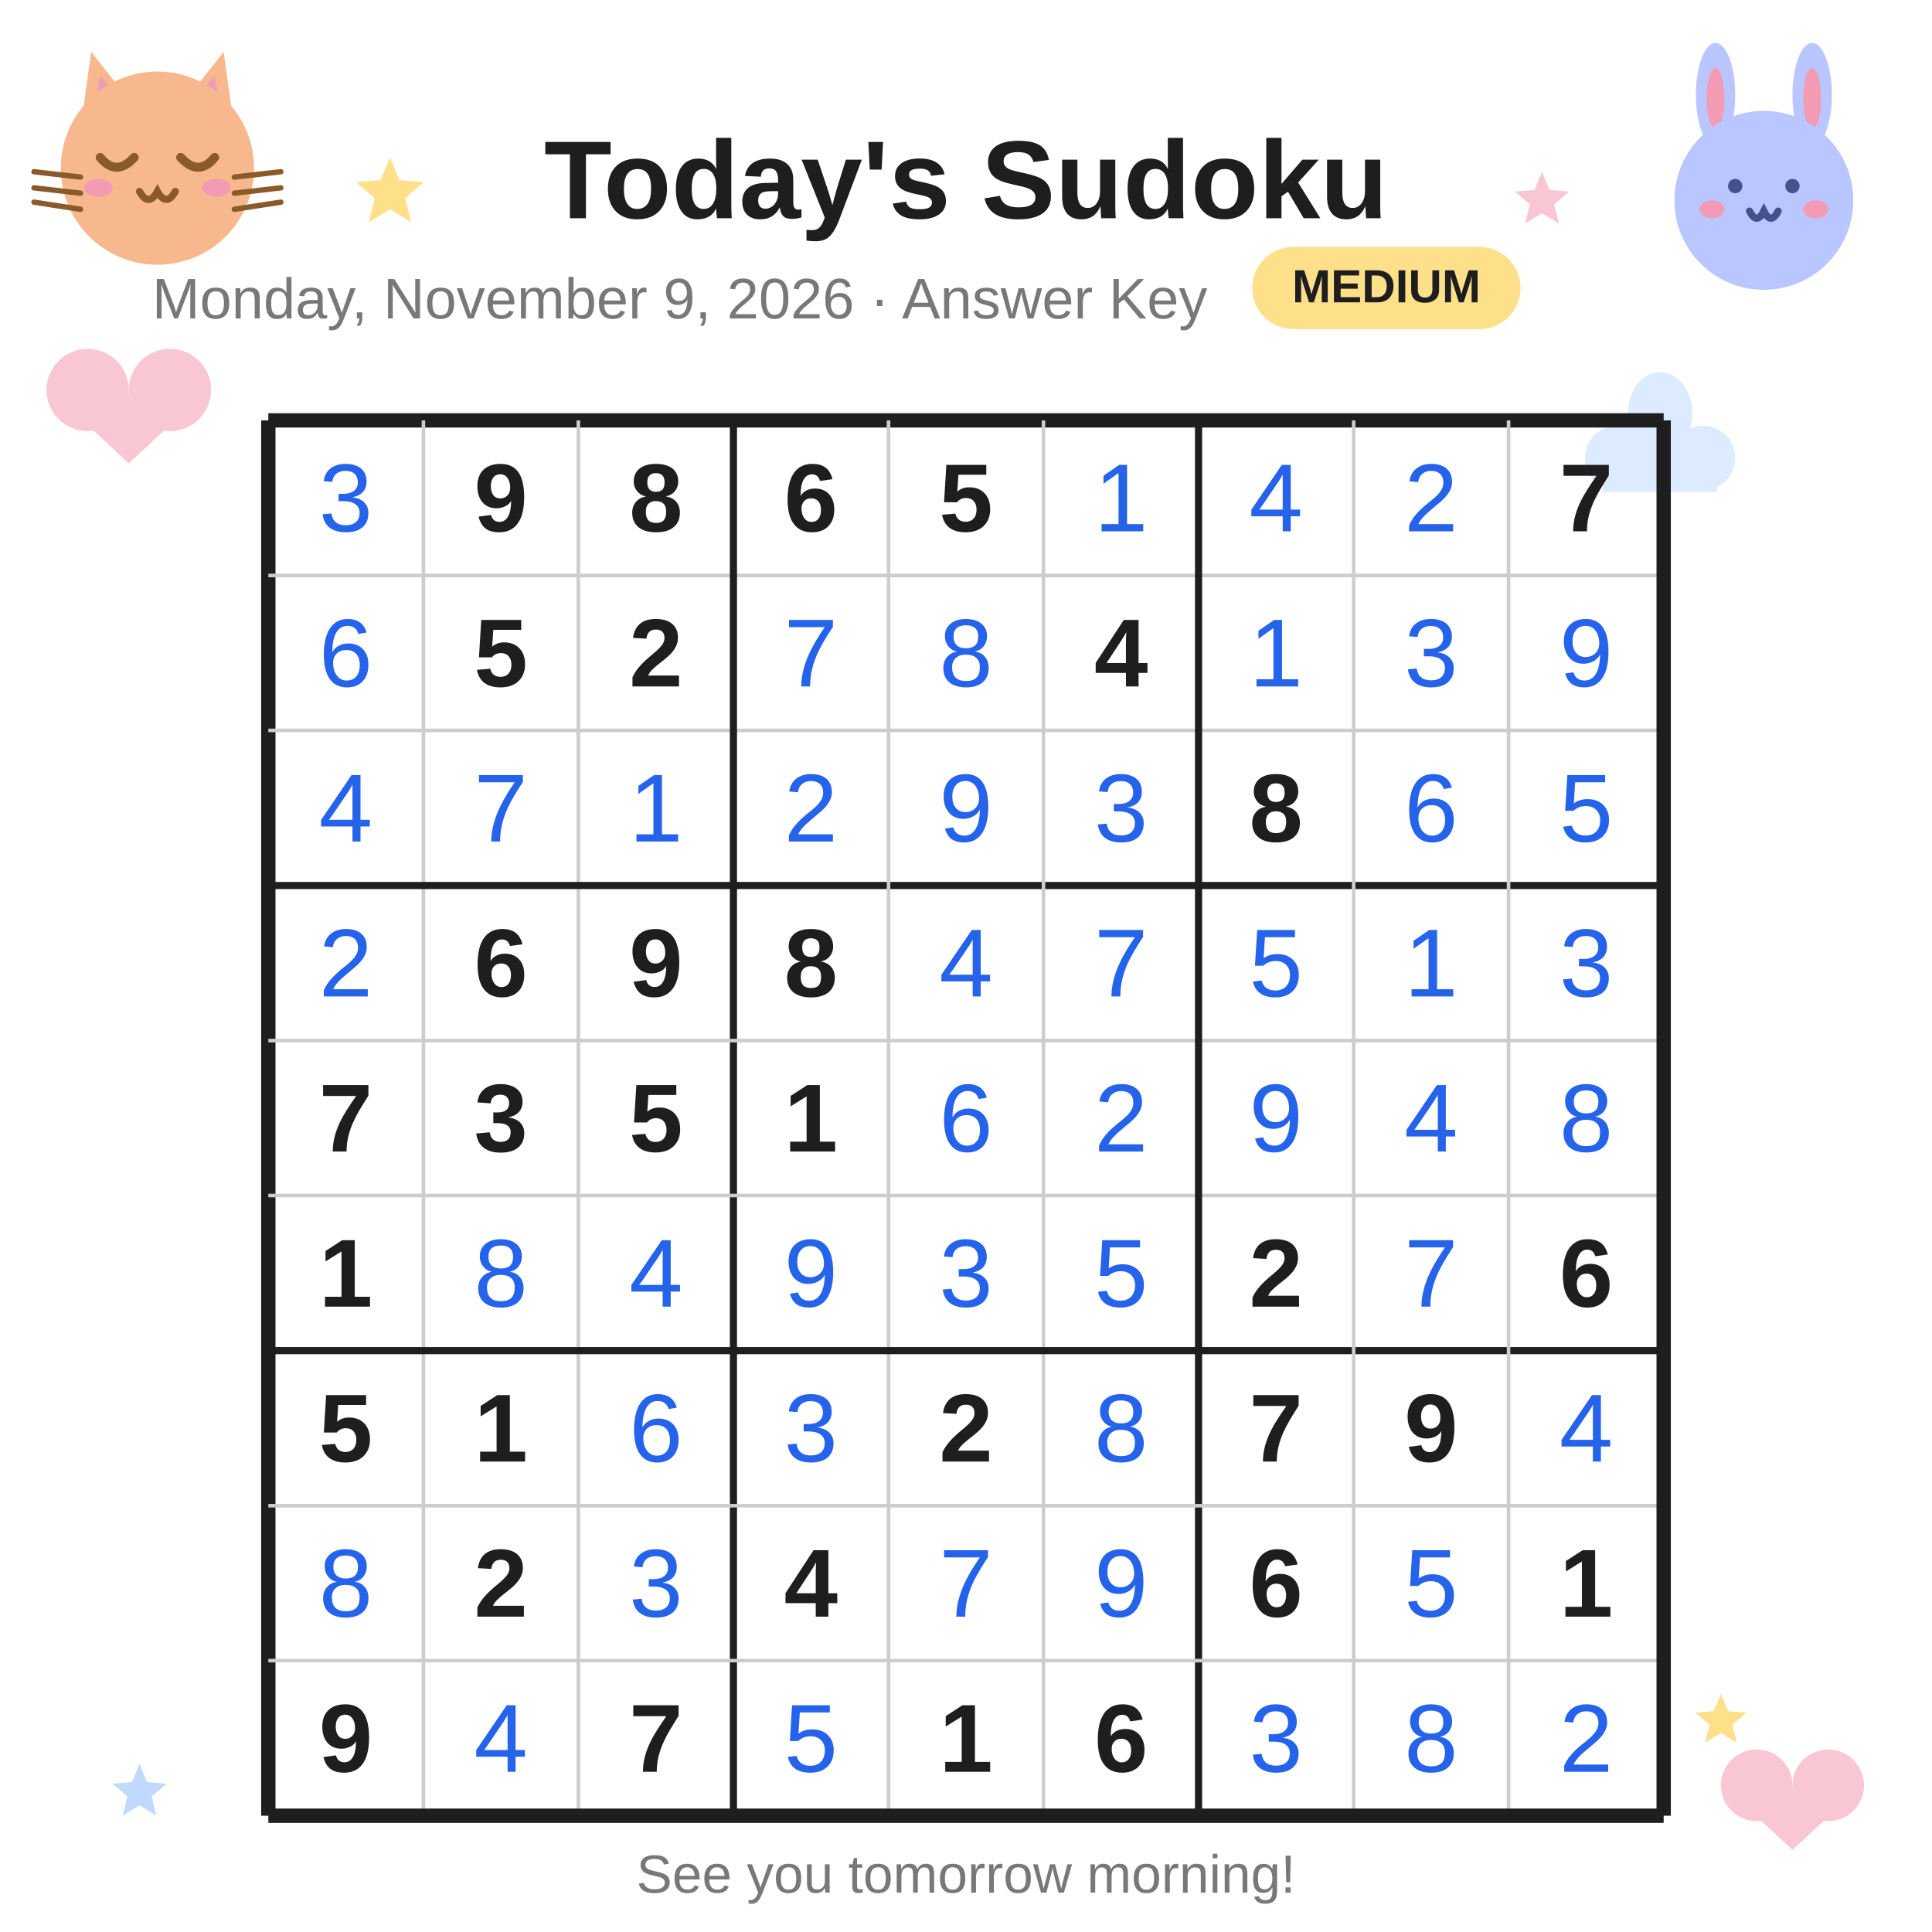
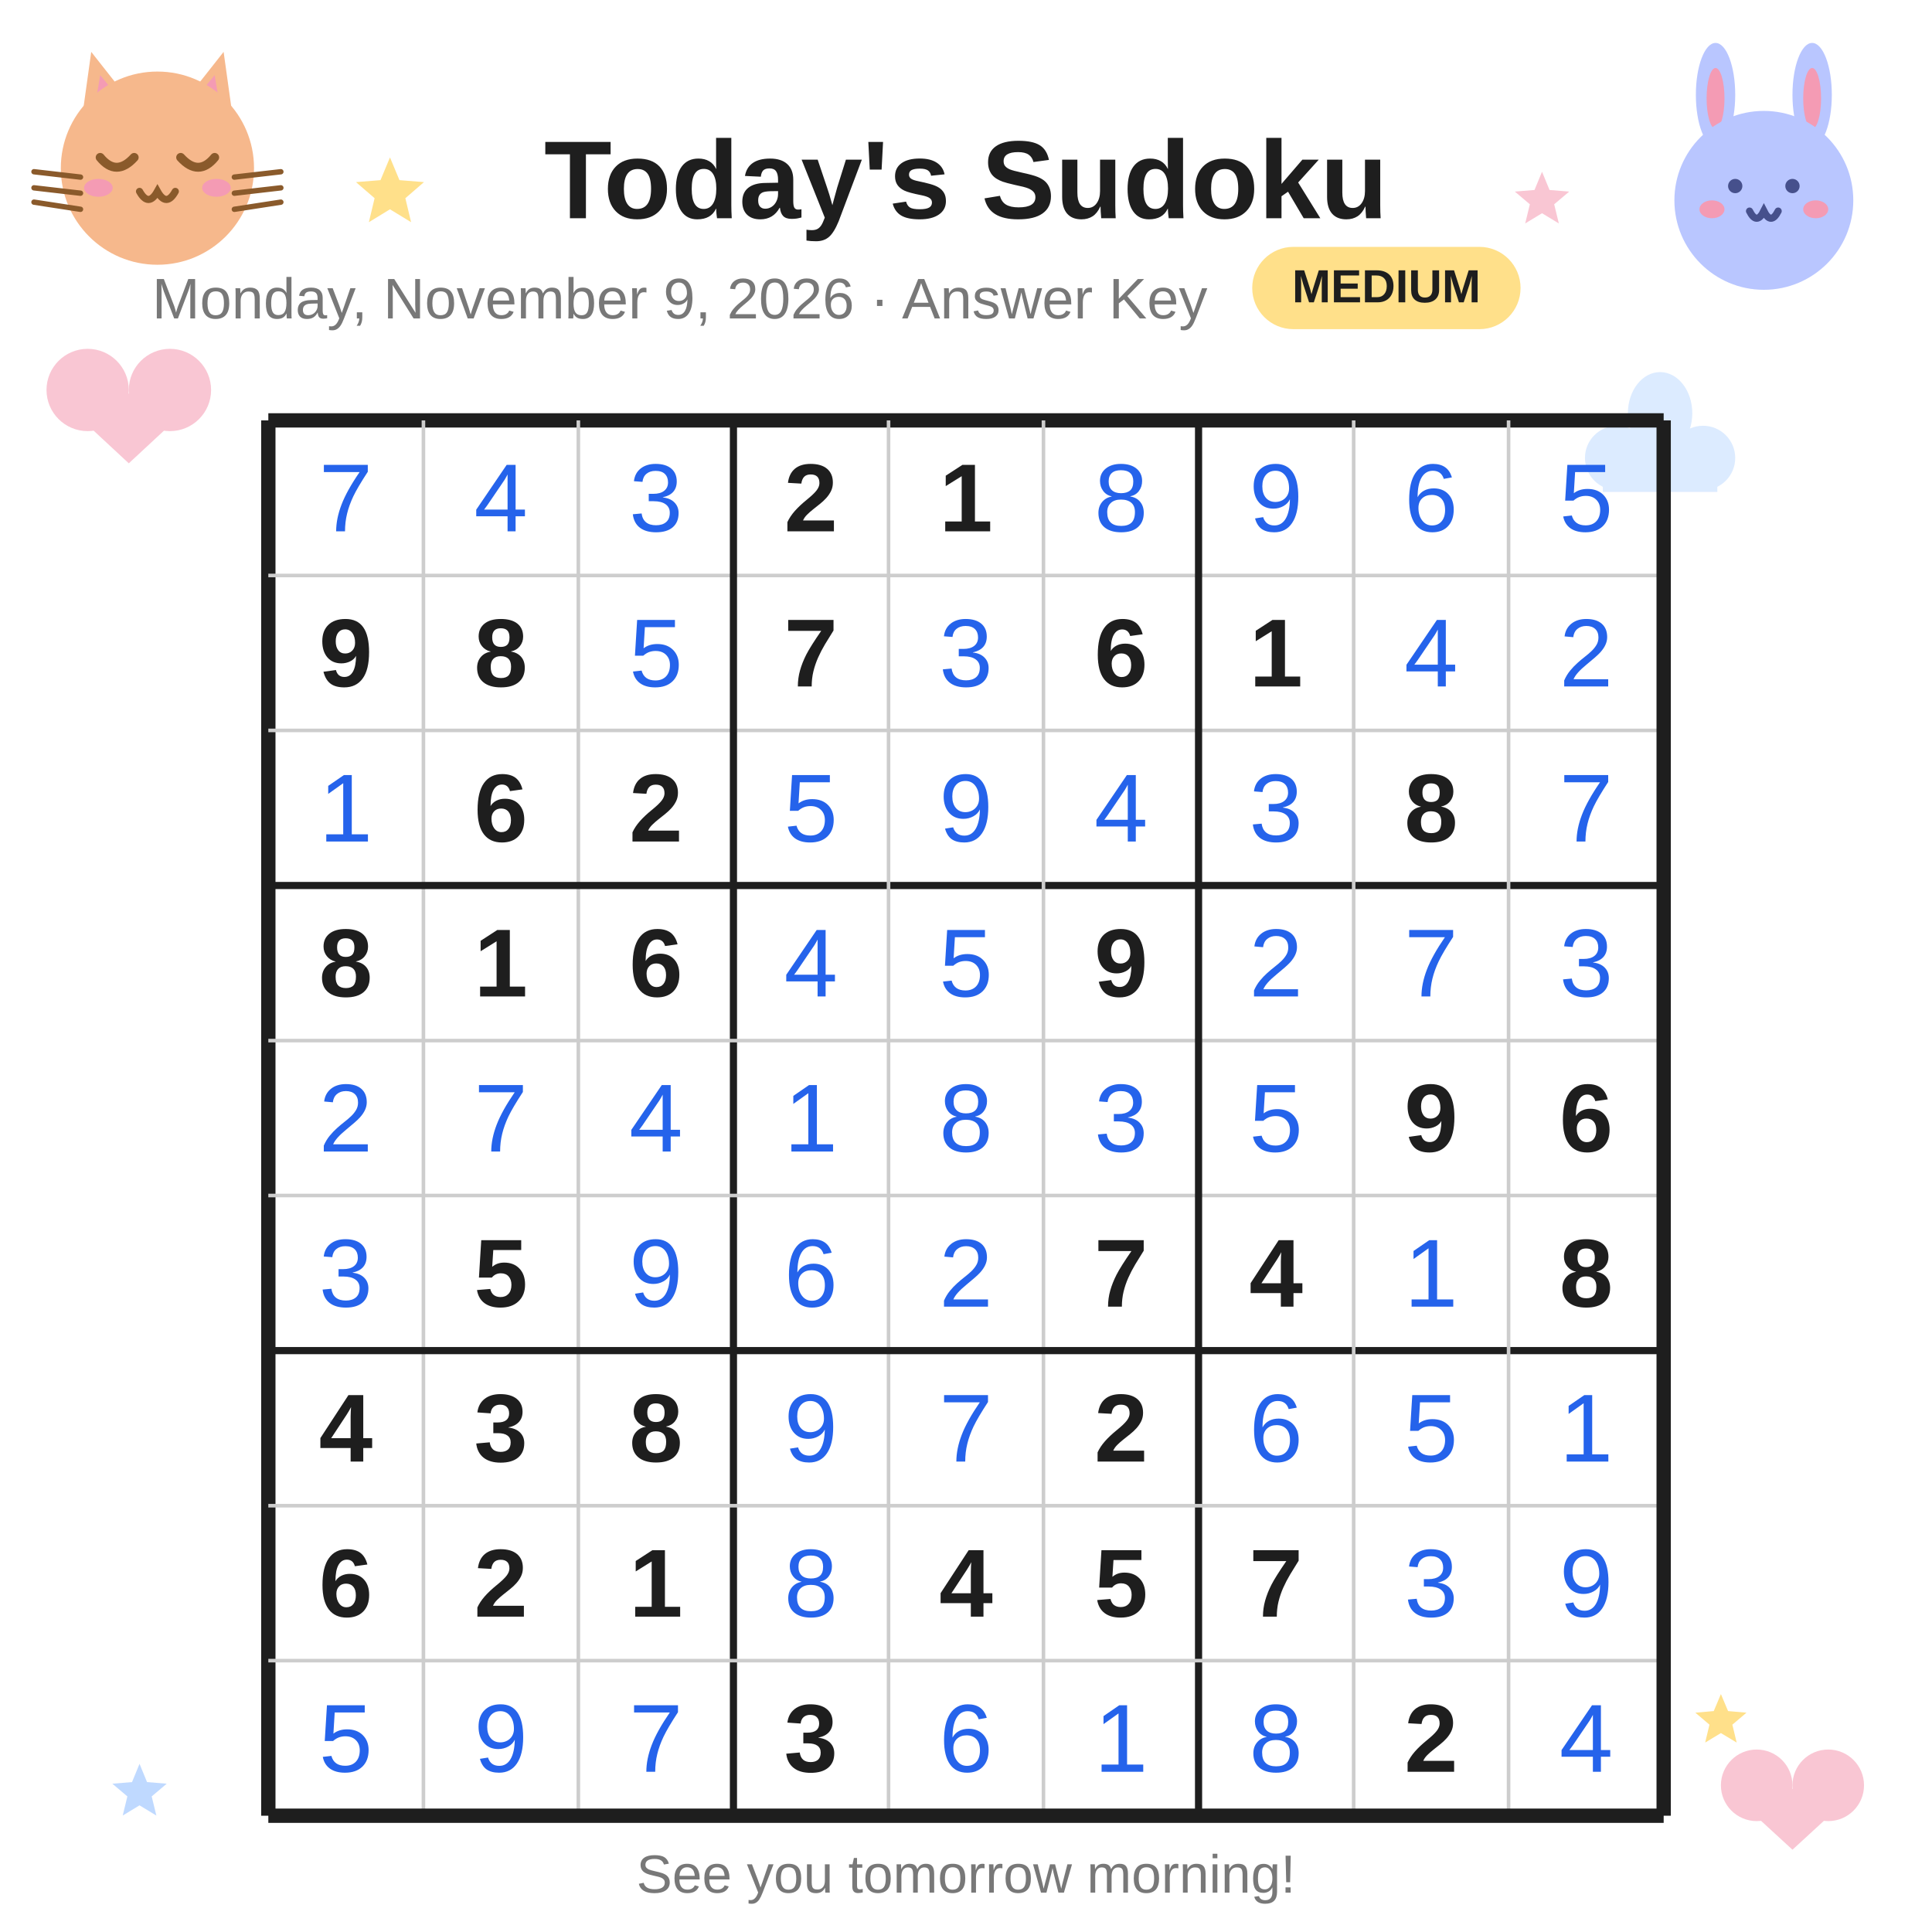
<svg xmlns="http://www.w3.org/2000/svg" viewBox="0 0 1080 1080" width="1080" height="1080">
  <rect width="1080" height="1080" fill="white" />
  <polygon points="45,72 51,29 77,62" fill="#f6b88c" />
  <polygon points="131,72 125,29 99,62" fill="#f6b88c" />
  <polygon points="52,66 56,42 70,59" fill="#f49bb4" />
  <polygon points="124,66 120,42 106,59" fill="#f49bb4" />
  <ellipse cx="88" cy="94" rx="54" ry="54" fill="#f6b88c" />
  <path d="M 56 88 Q 65 99 75 88" stroke="#8a5a2b" stroke-width="5" fill="none" stroke-linecap="round" />
  <path d="M 101 88 Q 111 99 120 88" stroke="#8a5a2b" stroke-width="5" fill="none" stroke-linecap="round" />
  <path d="M 78 107 Q 83 116 88 107 Q 93 116 98 107" stroke="#8a5a2b" stroke-width="4" fill="none" stroke-linecap="round" />
  <ellipse cx="55" cy="105" rx="8" ry="5" fill="#f49bb4" />
  <ellipse cx="121" cy="105" rx="8" ry="5" fill="#f49bb4" />
  <line x1="19" y1="96" x2="45" y2="99" stroke="#8a5a2b" stroke-width="3" stroke-linecap="round" />
  <line x1="131" y1="99" x2="157" y2="96" stroke="#8a5a2b" stroke-width="3" stroke-linecap="round" />
  <line x1="19" y1="105" x2="45" y2="108" stroke="#8a5a2b" stroke-width="3" stroke-linecap="round" />
  <line x1="131" y1="108" x2="157" y2="105" stroke="#8a5a2b" stroke-width="3" stroke-linecap="round" />
  <line x1="19" y1="113" x2="45" y2="117" stroke="#8a5a2b" stroke-width="3" stroke-linecap="round" />
  <line x1="131" y1="117" x2="157" y2="113" stroke="#8a5a2b" stroke-width="3" stroke-linecap="round" />
  <ellipse cx="959" cy="53" rx="11" ry="29" fill="#b9c6ff" />
  <ellipse cx="1013" cy="53" rx="11" ry="29" fill="#b9c6ff" />
  <ellipse cx="959" cy="55" rx="5" ry="17" fill="#f49bb4" />
  <ellipse cx="1013" cy="55" rx="5" ry="17" fill="#f49bb4" />
  <ellipse cx="986" cy="112" rx="50" ry="50" fill="#b9c6ff" />
  <circle cx="970" cy="104" r="4" fill="#46508c" />
  <circle cx="1002" cy="104" r="4" fill="#46508c" />
  <path d="M 978 118 Q 982 126 986 118 Q 990 126 994 118" stroke="#46508c" stroke-width="4" fill="none" stroke-linecap="round" />
  <ellipse cx="957" cy="117" rx="7" ry="5" fill="#f49bb4" />
  <ellipse cx="1015" cy="117" rx="7" ry="5" fill="#f49bb4" />
  <polygon points="218.0,88.0 223.3,100.7 237.0,101.8 226.6,110.8 229.8,124.2 218.0,117.0 206.2,124.2 209.4,110.8 199.0,101.8 212.7,100.7" fill="#ffe08a" />
  <polygon points="862.0,96.0 866.2,106.2 877.2,107.1 868.8,114.2 871.4,124.9 862.0,119.2 852.6,124.9 855.2,114.2 846.8,107.1 857.8,106.2" fill="#f9c6d3" />
  <polygon points="78.0,986.0 82.2,996.2 93.2,997.1 84.8,1004.2 87.4,1014.9 78.0,1009.2 68.6,1014.9 71.2,1004.2 62.8,997.1 73.8,996.2" fill="#bfd9ff" />
  <polygon points="962.0,947.0 966.0,956.5 976.3,957.4 968.4,964.1 970.8,974.1 962.0,968.8 953.2,974.1 955.6,964.1 947.7,957.4 958.0,956.5" fill="#ffe08a" />
  <circle cx="49" cy="218" r="23" fill="#f9c6d3" />
  <circle cx="95" cy="218" r="23" fill="#f9c6d3" />
  <polygon points="30,220 114,220 72,259" fill="#f9c6d3" />
  <circle cx="982" cy="998" r="20" fill="#f9c6d3" />
  <circle cx="1022" cy="998" r="20" fill="#f9c6d3" />
  <polygon points="965,1000 1039,1000 1002,1034" fill="#f9c6d3" />
  <g fill="#dcebff">
    <ellipse cx="904" cy="256" rx="18" ry="18" />
    <ellipse cx="928" cy="231" rx="18" ry="23" />
    <ellipse cx="952" cy="256" rx="18" ry="18" />
    <rect x="896" y="250" width="64" height="25" />
  </g>
  <text x="540" y="122" text-anchor="middle" font-family="DM Sans, Arial, Helvetica, sans-serif" font-size="62" font-weight="700" fill="#1e1e1e">Today's Sudoku</text>
  <text x="380" y="178" text-anchor="middle" font-family="DM Sans, Arial, Helvetica, sans-serif" font-size="32" fill="#787878">Monday, November 9, 2026  ·  Answer Key</text>
  <rect x="700" y="138" width="150" height="46" rx="23" fill="#ffe08a" />
  <text x="775" y="169" text-anchor="middle" font-family="DM Sans, Arial, Helvetica, sans-serif" font-size="26" font-weight="700" fill="#1e1e1e">MEDIUM</text>
-   <text x="193.3" y="278.3" text-anchor="middle" dominant-baseline="central" font-family="DM Sans, Arial, Helvetica, sans-serif" font-size="54" font-weight="400" fill="#2563eb">3</text>
-   <text x="280.0" y="278.3" text-anchor="middle" dominant-baseline="central" font-family="DM Sans, Arial, Helvetica, sans-serif" font-size="54" font-weight="700" fill="#1e1e1e">9</text>
-   <text x="366.7" y="278.3" text-anchor="middle" dominant-baseline="central" font-family="DM Sans, Arial, Helvetica, sans-serif" font-size="54" font-weight="700" fill="#1e1e1e">8</text>
-   <text x="453.3" y="278.3" text-anchor="middle" dominant-baseline="central" font-family="DM Sans, Arial, Helvetica, sans-serif" font-size="54" font-weight="700" fill="#1e1e1e">6</text>
-   <text x="540.0" y="278.3" text-anchor="middle" dominant-baseline="central" font-family="DM Sans, Arial, Helvetica, sans-serif" font-size="54" font-weight="700" fill="#1e1e1e">5</text>
-   <text x="626.7" y="278.3" text-anchor="middle" dominant-baseline="central" font-family="DM Sans, Arial, Helvetica, sans-serif" font-size="54" font-weight="400" fill="#2563eb">1</text>
-   <text x="713.3" y="278.3" text-anchor="middle" dominant-baseline="central" font-family="DM Sans, Arial, Helvetica, sans-serif" font-size="54" font-weight="400" fill="#2563eb">4</text>
-   <text x="800.0" y="278.3" text-anchor="middle" dominant-baseline="central" font-family="DM Sans, Arial, Helvetica, sans-serif" font-size="54" font-weight="400" fill="#2563eb">2</text>
-   <text x="886.7" y="278.3" text-anchor="middle" dominant-baseline="central" font-family="DM Sans, Arial, Helvetica, sans-serif" font-size="54" font-weight="700" fill="#1e1e1e">7</text>
-   <text x="193.3" y="365.0" text-anchor="middle" dominant-baseline="central" font-family="DM Sans, Arial, Helvetica, sans-serif" font-size="54" font-weight="400" fill="#2563eb">6</text>
-   <text x="280.0" y="365.0" text-anchor="middle" dominant-baseline="central" font-family="DM Sans, Arial, Helvetica, sans-serif" font-size="54" font-weight="700" fill="#1e1e1e">5</text>
-   <text x="366.7" y="365.0" text-anchor="middle" dominant-baseline="central" font-family="DM Sans, Arial, Helvetica, sans-serif" font-size="54" font-weight="700" fill="#1e1e1e">2</text>
-   <text x="453.3" y="365.0" text-anchor="middle" dominant-baseline="central" font-family="DM Sans, Arial, Helvetica, sans-serif" font-size="54" font-weight="400" fill="#2563eb">7</text>
-   <text x="540.0" y="365.0" text-anchor="middle" dominant-baseline="central" font-family="DM Sans, Arial, Helvetica, sans-serif" font-size="54" font-weight="400" fill="#2563eb">8</text>
-   <text x="626.7" y="365.0" text-anchor="middle" dominant-baseline="central" font-family="DM Sans, Arial, Helvetica, sans-serif" font-size="54" font-weight="700" fill="#1e1e1e">4</text>
-   <text x="713.3" y="365.0" text-anchor="middle" dominant-baseline="central" font-family="DM Sans, Arial, Helvetica, sans-serif" font-size="54" font-weight="400" fill="#2563eb">1</text>
-   <text x="800.0" y="365.0" text-anchor="middle" dominant-baseline="central" font-family="DM Sans, Arial, Helvetica, sans-serif" font-size="54" font-weight="400" fill="#2563eb">3</text>
-   <text x="886.7" y="365.0" text-anchor="middle" dominant-baseline="central" font-family="DM Sans, Arial, Helvetica, sans-serif" font-size="54" font-weight="400" fill="#2563eb">9</text>
-   <text x="193.3" y="451.7" text-anchor="middle" dominant-baseline="central" font-family="DM Sans, Arial, Helvetica, sans-serif" font-size="54" font-weight="400" fill="#2563eb">4</text>
-   <text x="280.0" y="451.7" text-anchor="middle" dominant-baseline="central" font-family="DM Sans, Arial, Helvetica, sans-serif" font-size="54" font-weight="400" fill="#2563eb">7</text>
-   <text x="366.7" y="451.7" text-anchor="middle" dominant-baseline="central" font-family="DM Sans, Arial, Helvetica, sans-serif" font-size="54" font-weight="400" fill="#2563eb">1</text>
-   <text x="453.3" y="451.7" text-anchor="middle" dominant-baseline="central" font-family="DM Sans, Arial, Helvetica, sans-serif" font-size="54" font-weight="400" fill="#2563eb">2</text>
+   <text x="193.3" y="278.3" text-anchor="middle" dominant-baseline="central" font-family="DM Sans, Arial, Helvetica, sans-serif" font-size="54" font-weight="400" fill="#2563eb">7</text>
+   <text x="280.0" y="278.3" text-anchor="middle" dominant-baseline="central" font-family="DM Sans, Arial, Helvetica, sans-serif" font-size="54" font-weight="400" fill="#2563eb">4</text>
+   <text x="366.7" y="278.3" text-anchor="middle" dominant-baseline="central" font-family="DM Sans, Arial, Helvetica, sans-serif" font-size="54" font-weight="400" fill="#2563eb">3</text>
+   <text x="453.3" y="278.3" text-anchor="middle" dominant-baseline="central" font-family="DM Sans, Arial, Helvetica, sans-serif" font-size="54" font-weight="700" fill="#1e1e1e">2</text>
+   <text x="540.0" y="278.3" text-anchor="middle" dominant-baseline="central" font-family="DM Sans, Arial, Helvetica, sans-serif" font-size="54" font-weight="700" fill="#1e1e1e">1</text>
+   <text x="626.7" y="278.3" text-anchor="middle" dominant-baseline="central" font-family="DM Sans, Arial, Helvetica, sans-serif" font-size="54" font-weight="400" fill="#2563eb">8</text>
+   <text x="713.3" y="278.3" text-anchor="middle" dominant-baseline="central" font-family="DM Sans, Arial, Helvetica, sans-serif" font-size="54" font-weight="400" fill="#2563eb">9</text>
+   <text x="800.0" y="278.3" text-anchor="middle" dominant-baseline="central" font-family="DM Sans, Arial, Helvetica, sans-serif" font-size="54" font-weight="400" fill="#2563eb">6</text>
+   <text x="886.7" y="278.3" text-anchor="middle" dominant-baseline="central" font-family="DM Sans, Arial, Helvetica, sans-serif" font-size="54" font-weight="400" fill="#2563eb">5</text>
+   <text x="193.3" y="365.0" text-anchor="middle" dominant-baseline="central" font-family="DM Sans, Arial, Helvetica, sans-serif" font-size="54" font-weight="700" fill="#1e1e1e">9</text>
+   <text x="280.0" y="365.0" text-anchor="middle" dominant-baseline="central" font-family="DM Sans, Arial, Helvetica, sans-serif" font-size="54" font-weight="700" fill="#1e1e1e">8</text>
+   <text x="366.7" y="365.0" text-anchor="middle" dominant-baseline="central" font-family="DM Sans, Arial, Helvetica, sans-serif" font-size="54" font-weight="400" fill="#2563eb">5</text>
+   <text x="453.3" y="365.0" text-anchor="middle" dominant-baseline="central" font-family="DM Sans, Arial, Helvetica, sans-serif" font-size="54" font-weight="700" fill="#1e1e1e">7</text>
+   <text x="540.0" y="365.0" text-anchor="middle" dominant-baseline="central" font-family="DM Sans, Arial, Helvetica, sans-serif" font-size="54" font-weight="400" fill="#2563eb">3</text>
+   <text x="626.7" y="365.0" text-anchor="middle" dominant-baseline="central" font-family="DM Sans, Arial, Helvetica, sans-serif" font-size="54" font-weight="700" fill="#1e1e1e">6</text>
+   <text x="713.3" y="365.0" text-anchor="middle" dominant-baseline="central" font-family="DM Sans, Arial, Helvetica, sans-serif" font-size="54" font-weight="700" fill="#1e1e1e">1</text>
+   <text x="800.0" y="365.0" text-anchor="middle" dominant-baseline="central" font-family="DM Sans, Arial, Helvetica, sans-serif" font-size="54" font-weight="400" fill="#2563eb">4</text>
+   <text x="886.7" y="365.0" text-anchor="middle" dominant-baseline="central" font-family="DM Sans, Arial, Helvetica, sans-serif" font-size="54" font-weight="400" fill="#2563eb">2</text>
+   <text x="193.3" y="451.7" text-anchor="middle" dominant-baseline="central" font-family="DM Sans, Arial, Helvetica, sans-serif" font-size="54" font-weight="400" fill="#2563eb">1</text>
+   <text x="280.0" y="451.7" text-anchor="middle" dominant-baseline="central" font-family="DM Sans, Arial, Helvetica, sans-serif" font-size="54" font-weight="700" fill="#1e1e1e">6</text>
+   <text x="366.7" y="451.7" text-anchor="middle" dominant-baseline="central" font-family="DM Sans, Arial, Helvetica, sans-serif" font-size="54" font-weight="700" fill="#1e1e1e">2</text>
+   <text x="453.3" y="451.7" text-anchor="middle" dominant-baseline="central" font-family="DM Sans, Arial, Helvetica, sans-serif" font-size="54" font-weight="400" fill="#2563eb">5</text>
  <text x="540.0" y="451.7" text-anchor="middle" dominant-baseline="central" font-family="DM Sans, Arial, Helvetica, sans-serif" font-size="54" font-weight="400" fill="#2563eb">9</text>
-   <text x="626.7" y="451.7" text-anchor="middle" dominant-baseline="central" font-family="DM Sans, Arial, Helvetica, sans-serif" font-size="54" font-weight="400" fill="#2563eb">3</text>
-   <text x="713.3" y="451.7" text-anchor="middle" dominant-baseline="central" font-family="DM Sans, Arial, Helvetica, sans-serif" font-size="54" font-weight="700" fill="#1e1e1e">8</text>
-   <text x="800.0" y="451.7" text-anchor="middle" dominant-baseline="central" font-family="DM Sans, Arial, Helvetica, sans-serif" font-size="54" font-weight="400" fill="#2563eb">6</text>
-   <text x="886.7" y="451.7" text-anchor="middle" dominant-baseline="central" font-family="DM Sans, Arial, Helvetica, sans-serif" font-size="54" font-weight="400" fill="#2563eb">5</text>
-   <text x="193.3" y="538.3" text-anchor="middle" dominant-baseline="central" font-family="DM Sans, Arial, Helvetica, sans-serif" font-size="54" font-weight="400" fill="#2563eb">2</text>
-   <text x="280.0" y="538.3" text-anchor="middle" dominant-baseline="central" font-family="DM Sans, Arial, Helvetica, sans-serif" font-size="54" font-weight="700" fill="#1e1e1e">6</text>
-   <text x="366.7" y="538.3" text-anchor="middle" dominant-baseline="central" font-family="DM Sans, Arial, Helvetica, sans-serif" font-size="54" font-weight="700" fill="#1e1e1e">9</text>
-   <text x="453.3" y="538.3" text-anchor="middle" dominant-baseline="central" font-family="DM Sans, Arial, Helvetica, sans-serif" font-size="54" font-weight="700" fill="#1e1e1e">8</text>
-   <text x="540.0" y="538.3" text-anchor="middle" dominant-baseline="central" font-family="DM Sans, Arial, Helvetica, sans-serif" font-size="54" font-weight="400" fill="#2563eb">4</text>
-   <text x="626.7" y="538.3" text-anchor="middle" dominant-baseline="central" font-family="DM Sans, Arial, Helvetica, sans-serif" font-size="54" font-weight="400" fill="#2563eb">7</text>
-   <text x="713.3" y="538.3" text-anchor="middle" dominant-baseline="central" font-family="DM Sans, Arial, Helvetica, sans-serif" font-size="54" font-weight="400" fill="#2563eb">5</text>
-   <text x="800.0" y="538.3" text-anchor="middle" dominant-baseline="central" font-family="DM Sans, Arial, Helvetica, sans-serif" font-size="54" font-weight="400" fill="#2563eb">1</text>
+   <text x="626.7" y="451.7" text-anchor="middle" dominant-baseline="central" font-family="DM Sans, Arial, Helvetica, sans-serif" font-size="54" font-weight="400" fill="#2563eb">4</text>
+   <text x="713.3" y="451.7" text-anchor="middle" dominant-baseline="central" font-family="DM Sans, Arial, Helvetica, sans-serif" font-size="54" font-weight="400" fill="#2563eb">3</text>
+   <text x="800.0" y="451.7" text-anchor="middle" dominant-baseline="central" font-family="DM Sans, Arial, Helvetica, sans-serif" font-size="54" font-weight="700" fill="#1e1e1e">8</text>
+   <text x="886.7" y="451.7" text-anchor="middle" dominant-baseline="central" font-family="DM Sans, Arial, Helvetica, sans-serif" font-size="54" font-weight="400" fill="#2563eb">7</text>
+   <text x="193.3" y="538.3" text-anchor="middle" dominant-baseline="central" font-family="DM Sans, Arial, Helvetica, sans-serif" font-size="54" font-weight="700" fill="#1e1e1e">8</text>
+   <text x="280.0" y="538.3" text-anchor="middle" dominant-baseline="central" font-family="DM Sans, Arial, Helvetica, sans-serif" font-size="54" font-weight="700" fill="#1e1e1e">1</text>
+   <text x="366.7" y="538.3" text-anchor="middle" dominant-baseline="central" font-family="DM Sans, Arial, Helvetica, sans-serif" font-size="54" font-weight="700" fill="#1e1e1e">6</text>
+   <text x="453.3" y="538.3" text-anchor="middle" dominant-baseline="central" font-family="DM Sans, Arial, Helvetica, sans-serif" font-size="54" font-weight="400" fill="#2563eb">4</text>
+   <text x="540.0" y="538.3" text-anchor="middle" dominant-baseline="central" font-family="DM Sans, Arial, Helvetica, sans-serif" font-size="54" font-weight="400" fill="#2563eb">5</text>
+   <text x="626.7" y="538.3" text-anchor="middle" dominant-baseline="central" font-family="DM Sans, Arial, Helvetica, sans-serif" font-size="54" font-weight="700" fill="#1e1e1e">9</text>
+   <text x="713.3" y="538.3" text-anchor="middle" dominant-baseline="central" font-family="DM Sans, Arial, Helvetica, sans-serif" font-size="54" font-weight="400" fill="#2563eb">2</text>
+   <text x="800.0" y="538.3" text-anchor="middle" dominant-baseline="central" font-family="DM Sans, Arial, Helvetica, sans-serif" font-size="54" font-weight="400" fill="#2563eb">7</text>
  <text x="886.7" y="538.3" text-anchor="middle" dominant-baseline="central" font-family="DM Sans, Arial, Helvetica, sans-serif" font-size="54" font-weight="400" fill="#2563eb">3</text>
-   <text x="193.3" y="625.0" text-anchor="middle" dominant-baseline="central" font-family="DM Sans, Arial, Helvetica, sans-serif" font-size="54" font-weight="700" fill="#1e1e1e">7</text>
-   <text x="280.0" y="625.0" text-anchor="middle" dominant-baseline="central" font-family="DM Sans, Arial, Helvetica, sans-serif" font-size="54" font-weight="700" fill="#1e1e1e">3</text>
-   <text x="366.7" y="625.0" text-anchor="middle" dominant-baseline="central" font-family="DM Sans, Arial, Helvetica, sans-serif" font-size="54" font-weight="700" fill="#1e1e1e">5</text>
-   <text x="453.3" y="625.0" text-anchor="middle" dominant-baseline="central" font-family="DM Sans, Arial, Helvetica, sans-serif" font-size="54" font-weight="700" fill="#1e1e1e">1</text>
-   <text x="540.0" y="625.0" text-anchor="middle" dominant-baseline="central" font-family="DM Sans, Arial, Helvetica, sans-serif" font-size="54" font-weight="400" fill="#2563eb">6</text>
-   <text x="626.7" y="625.0" text-anchor="middle" dominant-baseline="central" font-family="DM Sans, Arial, Helvetica, sans-serif" font-size="54" font-weight="400" fill="#2563eb">2</text>
-   <text x="713.3" y="625.0" text-anchor="middle" dominant-baseline="central" font-family="DM Sans, Arial, Helvetica, sans-serif" font-size="54" font-weight="400" fill="#2563eb">9</text>
-   <text x="800.0" y="625.0" text-anchor="middle" dominant-baseline="central" font-family="DM Sans, Arial, Helvetica, sans-serif" font-size="54" font-weight="400" fill="#2563eb">4</text>
-   <text x="886.7" y="625.0" text-anchor="middle" dominant-baseline="central" font-family="DM Sans, Arial, Helvetica, sans-serif" font-size="54" font-weight="400" fill="#2563eb">8</text>
-   <text x="193.3" y="711.7" text-anchor="middle" dominant-baseline="central" font-family="DM Sans, Arial, Helvetica, sans-serif" font-size="54" font-weight="700" fill="#1e1e1e">1</text>
-   <text x="280.0" y="711.7" text-anchor="middle" dominant-baseline="central" font-family="DM Sans, Arial, Helvetica, sans-serif" font-size="54" font-weight="400" fill="#2563eb">8</text>
-   <text x="366.7" y="711.7" text-anchor="middle" dominant-baseline="central" font-family="DM Sans, Arial, Helvetica, sans-serif" font-size="54" font-weight="400" fill="#2563eb">4</text>
-   <text x="453.3" y="711.7" text-anchor="middle" dominant-baseline="central" font-family="DM Sans, Arial, Helvetica, sans-serif" font-size="54" font-weight="400" fill="#2563eb">9</text>
-   <text x="540.0" y="711.7" text-anchor="middle" dominant-baseline="central" font-family="DM Sans, Arial, Helvetica, sans-serif" font-size="54" font-weight="400" fill="#2563eb">3</text>
-   <text x="626.7" y="711.7" text-anchor="middle" dominant-baseline="central" font-family="DM Sans, Arial, Helvetica, sans-serif" font-size="54" font-weight="400" fill="#2563eb">5</text>
-   <text x="713.3" y="711.7" text-anchor="middle" dominant-baseline="central" font-family="DM Sans, Arial, Helvetica, sans-serif" font-size="54" font-weight="700" fill="#1e1e1e">2</text>
-   <text x="800.0" y="711.7" text-anchor="middle" dominant-baseline="central" font-family="DM Sans, Arial, Helvetica, sans-serif" font-size="54" font-weight="400" fill="#2563eb">7</text>
-   <text x="886.7" y="711.7" text-anchor="middle" dominant-baseline="central" font-family="DM Sans, Arial, Helvetica, sans-serif" font-size="54" font-weight="700" fill="#1e1e1e">6</text>
-   <text x="193.3" y="798.3" text-anchor="middle" dominant-baseline="central" font-family="DM Sans, Arial, Helvetica, sans-serif" font-size="54" font-weight="700" fill="#1e1e1e">5</text>
-   <text x="280.0" y="798.3" text-anchor="middle" dominant-baseline="central" font-family="DM Sans, Arial, Helvetica, sans-serif" font-size="54" font-weight="700" fill="#1e1e1e">1</text>
-   <text x="366.7" y="798.3" text-anchor="middle" dominant-baseline="central" font-family="DM Sans, Arial, Helvetica, sans-serif" font-size="54" font-weight="400" fill="#2563eb">6</text>
-   <text x="453.3" y="798.3" text-anchor="middle" dominant-baseline="central" font-family="DM Sans, Arial, Helvetica, sans-serif" font-size="54" font-weight="400" fill="#2563eb">3</text>
-   <text x="540.0" y="798.3" text-anchor="middle" dominant-baseline="central" font-family="DM Sans, Arial, Helvetica, sans-serif" font-size="54" font-weight="700" fill="#1e1e1e">2</text>
-   <text x="626.7" y="798.3" text-anchor="middle" dominant-baseline="central" font-family="DM Sans, Arial, Helvetica, sans-serif" font-size="54" font-weight="400" fill="#2563eb">8</text>
-   <text x="713.3" y="798.3" text-anchor="middle" dominant-baseline="central" font-family="DM Sans, Arial, Helvetica, sans-serif" font-size="54" font-weight="700" fill="#1e1e1e">7</text>
-   <text x="800.0" y="798.3" text-anchor="middle" dominant-baseline="central" font-family="DM Sans, Arial, Helvetica, sans-serif" font-size="54" font-weight="700" fill="#1e1e1e">9</text>
-   <text x="886.7" y="798.3" text-anchor="middle" dominant-baseline="central" font-family="DM Sans, Arial, Helvetica, sans-serif" font-size="54" font-weight="400" fill="#2563eb">4</text>
-   <text x="193.3" y="885.0" text-anchor="middle" dominant-baseline="central" font-family="DM Sans, Arial, Helvetica, sans-serif" font-size="54" font-weight="400" fill="#2563eb">8</text>
+   <text x="193.3" y="625.0" text-anchor="middle" dominant-baseline="central" font-family="DM Sans, Arial, Helvetica, sans-serif" font-size="54" font-weight="400" fill="#2563eb">2</text>
+   <text x="280.0" y="625.0" text-anchor="middle" dominant-baseline="central" font-family="DM Sans, Arial, Helvetica, sans-serif" font-size="54" font-weight="400" fill="#2563eb">7</text>
+   <text x="366.7" y="625.0" text-anchor="middle" dominant-baseline="central" font-family="DM Sans, Arial, Helvetica, sans-serif" font-size="54" font-weight="400" fill="#2563eb">4</text>
+   <text x="453.3" y="625.0" text-anchor="middle" dominant-baseline="central" font-family="DM Sans, Arial, Helvetica, sans-serif" font-size="54" font-weight="400" fill="#2563eb">1</text>
+   <text x="540.0" y="625.0" text-anchor="middle" dominant-baseline="central" font-family="DM Sans, Arial, Helvetica, sans-serif" font-size="54" font-weight="400" fill="#2563eb">8</text>
+   <text x="626.7" y="625.0" text-anchor="middle" dominant-baseline="central" font-family="DM Sans, Arial, Helvetica, sans-serif" font-size="54" font-weight="400" fill="#2563eb">3</text>
+   <text x="713.3" y="625.0" text-anchor="middle" dominant-baseline="central" font-family="DM Sans, Arial, Helvetica, sans-serif" font-size="54" font-weight="400" fill="#2563eb">5</text>
+   <text x="800.0" y="625.0" text-anchor="middle" dominant-baseline="central" font-family="DM Sans, Arial, Helvetica, sans-serif" font-size="54" font-weight="700" fill="#1e1e1e">9</text>
+   <text x="886.7" y="625.0" text-anchor="middle" dominant-baseline="central" font-family="DM Sans, Arial, Helvetica, sans-serif" font-size="54" font-weight="700" fill="#1e1e1e">6</text>
+   <text x="193.3" y="711.7" text-anchor="middle" dominant-baseline="central" font-family="DM Sans, Arial, Helvetica, sans-serif" font-size="54" font-weight="400" fill="#2563eb">3</text>
+   <text x="280.0" y="711.7" text-anchor="middle" dominant-baseline="central" font-family="DM Sans, Arial, Helvetica, sans-serif" font-size="54" font-weight="700" fill="#1e1e1e">5</text>
+   <text x="366.7" y="711.7" text-anchor="middle" dominant-baseline="central" font-family="DM Sans, Arial, Helvetica, sans-serif" font-size="54" font-weight="400" fill="#2563eb">9</text>
+   <text x="453.3" y="711.7" text-anchor="middle" dominant-baseline="central" font-family="DM Sans, Arial, Helvetica, sans-serif" font-size="54" font-weight="400" fill="#2563eb">6</text>
+   <text x="540.0" y="711.7" text-anchor="middle" dominant-baseline="central" font-family="DM Sans, Arial, Helvetica, sans-serif" font-size="54" font-weight="400" fill="#2563eb">2</text>
+   <text x="626.7" y="711.7" text-anchor="middle" dominant-baseline="central" font-family="DM Sans, Arial, Helvetica, sans-serif" font-size="54" font-weight="700" fill="#1e1e1e">7</text>
+   <text x="713.3" y="711.7" text-anchor="middle" dominant-baseline="central" font-family="DM Sans, Arial, Helvetica, sans-serif" font-size="54" font-weight="700" fill="#1e1e1e">4</text>
+   <text x="800.0" y="711.7" text-anchor="middle" dominant-baseline="central" font-family="DM Sans, Arial, Helvetica, sans-serif" font-size="54" font-weight="400" fill="#2563eb">1</text>
+   <text x="886.7" y="711.7" text-anchor="middle" dominant-baseline="central" font-family="DM Sans, Arial, Helvetica, sans-serif" font-size="54" font-weight="700" fill="#1e1e1e">8</text>
+   <text x="193.3" y="798.3" text-anchor="middle" dominant-baseline="central" font-family="DM Sans, Arial, Helvetica, sans-serif" font-size="54" font-weight="700" fill="#1e1e1e">4</text>
+   <text x="280.0" y="798.3" text-anchor="middle" dominant-baseline="central" font-family="DM Sans, Arial, Helvetica, sans-serif" font-size="54" font-weight="700" fill="#1e1e1e">3</text>
+   <text x="366.7" y="798.3" text-anchor="middle" dominant-baseline="central" font-family="DM Sans, Arial, Helvetica, sans-serif" font-size="54" font-weight="700" fill="#1e1e1e">8</text>
+   <text x="453.3" y="798.3" text-anchor="middle" dominant-baseline="central" font-family="DM Sans, Arial, Helvetica, sans-serif" font-size="54" font-weight="400" fill="#2563eb">9</text>
+   <text x="540.0" y="798.3" text-anchor="middle" dominant-baseline="central" font-family="DM Sans, Arial, Helvetica, sans-serif" font-size="54" font-weight="400" fill="#2563eb">7</text>
+   <text x="626.7" y="798.3" text-anchor="middle" dominant-baseline="central" font-family="DM Sans, Arial, Helvetica, sans-serif" font-size="54" font-weight="700" fill="#1e1e1e">2</text>
+   <text x="713.3" y="798.3" text-anchor="middle" dominant-baseline="central" font-family="DM Sans, Arial, Helvetica, sans-serif" font-size="54" font-weight="400" fill="#2563eb">6</text>
+   <text x="800.0" y="798.3" text-anchor="middle" dominant-baseline="central" font-family="DM Sans, Arial, Helvetica, sans-serif" font-size="54" font-weight="400" fill="#2563eb">5</text>
+   <text x="886.7" y="798.3" text-anchor="middle" dominant-baseline="central" font-family="DM Sans, Arial, Helvetica, sans-serif" font-size="54" font-weight="400" fill="#2563eb">1</text>
+   <text x="193.3" y="885.0" text-anchor="middle" dominant-baseline="central" font-family="DM Sans, Arial, Helvetica, sans-serif" font-size="54" font-weight="700" fill="#1e1e1e">6</text>
  <text x="280.0" y="885.0" text-anchor="middle" dominant-baseline="central" font-family="DM Sans, Arial, Helvetica, sans-serif" font-size="54" font-weight="700" fill="#1e1e1e">2</text>
-   <text x="366.7" y="885.0" text-anchor="middle" dominant-baseline="central" font-family="DM Sans, Arial, Helvetica, sans-serif" font-size="54" font-weight="400" fill="#2563eb">3</text>
-   <text x="453.3" y="885.0" text-anchor="middle" dominant-baseline="central" font-family="DM Sans, Arial, Helvetica, sans-serif" font-size="54" font-weight="700" fill="#1e1e1e">4</text>
-   <text x="540.0" y="885.0" text-anchor="middle" dominant-baseline="central" font-family="DM Sans, Arial, Helvetica, sans-serif" font-size="54" font-weight="400" fill="#2563eb">7</text>
-   <text x="626.7" y="885.0" text-anchor="middle" dominant-baseline="central" font-family="DM Sans, Arial, Helvetica, sans-serif" font-size="54" font-weight="400" fill="#2563eb">9</text>
-   <text x="713.3" y="885.0" text-anchor="middle" dominant-baseline="central" font-family="DM Sans, Arial, Helvetica, sans-serif" font-size="54" font-weight="700" fill="#1e1e1e">6</text>
-   <text x="800.0" y="885.0" text-anchor="middle" dominant-baseline="central" font-family="DM Sans, Arial, Helvetica, sans-serif" font-size="54" font-weight="400" fill="#2563eb">5</text>
-   <text x="886.7" y="885.0" text-anchor="middle" dominant-baseline="central" font-family="DM Sans, Arial, Helvetica, sans-serif" font-size="54" font-weight="700" fill="#1e1e1e">1</text>
-   <text x="193.3" y="971.7" text-anchor="middle" dominant-baseline="central" font-family="DM Sans, Arial, Helvetica, sans-serif" font-size="54" font-weight="700" fill="#1e1e1e">9</text>
-   <text x="280.0" y="971.7" text-anchor="middle" dominant-baseline="central" font-family="DM Sans, Arial, Helvetica, sans-serif" font-size="54" font-weight="400" fill="#2563eb">4</text>
-   <text x="366.7" y="971.7" text-anchor="middle" dominant-baseline="central" font-family="DM Sans, Arial, Helvetica, sans-serif" font-size="54" font-weight="700" fill="#1e1e1e">7</text>
-   <text x="453.3" y="971.7" text-anchor="middle" dominant-baseline="central" font-family="DM Sans, Arial, Helvetica, sans-serif" font-size="54" font-weight="400" fill="#2563eb">5</text>
-   <text x="540.0" y="971.7" text-anchor="middle" dominant-baseline="central" font-family="DM Sans, Arial, Helvetica, sans-serif" font-size="54" font-weight="700" fill="#1e1e1e">1</text>
-   <text x="626.7" y="971.7" text-anchor="middle" dominant-baseline="central" font-family="DM Sans, Arial, Helvetica, sans-serif" font-size="54" font-weight="700" fill="#1e1e1e">6</text>
-   <text x="713.3" y="971.7" text-anchor="middle" dominant-baseline="central" font-family="DM Sans, Arial, Helvetica, sans-serif" font-size="54" font-weight="400" fill="#2563eb">3</text>
-   <text x="800.0" y="971.7" text-anchor="middle" dominant-baseline="central" font-family="DM Sans, Arial, Helvetica, sans-serif" font-size="54" font-weight="400" fill="#2563eb">8</text>
-   <text x="886.7" y="971.7" text-anchor="middle" dominant-baseline="central" font-family="DM Sans, Arial, Helvetica, sans-serif" font-size="54" font-weight="400" fill="#2563eb">2</text>
+   <text x="366.7" y="885.0" text-anchor="middle" dominant-baseline="central" font-family="DM Sans, Arial, Helvetica, sans-serif" font-size="54" font-weight="700" fill="#1e1e1e">1</text>
+   <text x="453.3" y="885.0" text-anchor="middle" dominant-baseline="central" font-family="DM Sans, Arial, Helvetica, sans-serif" font-size="54" font-weight="400" fill="#2563eb">8</text>
+   <text x="540.0" y="885.0" text-anchor="middle" dominant-baseline="central" font-family="DM Sans, Arial, Helvetica, sans-serif" font-size="54" font-weight="700" fill="#1e1e1e">4</text>
+   <text x="626.7" y="885.0" text-anchor="middle" dominant-baseline="central" font-family="DM Sans, Arial, Helvetica, sans-serif" font-size="54" font-weight="700" fill="#1e1e1e">5</text>
+   <text x="713.3" y="885.0" text-anchor="middle" dominant-baseline="central" font-family="DM Sans, Arial, Helvetica, sans-serif" font-size="54" font-weight="700" fill="#1e1e1e">7</text>
+   <text x="800.0" y="885.0" text-anchor="middle" dominant-baseline="central" font-family="DM Sans, Arial, Helvetica, sans-serif" font-size="54" font-weight="400" fill="#2563eb">3</text>
+   <text x="886.7" y="885.0" text-anchor="middle" dominant-baseline="central" font-family="DM Sans, Arial, Helvetica, sans-serif" font-size="54" font-weight="400" fill="#2563eb">9</text>
+   <text x="193.3" y="971.7" text-anchor="middle" dominant-baseline="central" font-family="DM Sans, Arial, Helvetica, sans-serif" font-size="54" font-weight="400" fill="#2563eb">5</text>
+   <text x="280.0" y="971.7" text-anchor="middle" dominant-baseline="central" font-family="DM Sans, Arial, Helvetica, sans-serif" font-size="54" font-weight="400" fill="#2563eb">9</text>
+   <text x="366.7" y="971.7" text-anchor="middle" dominant-baseline="central" font-family="DM Sans, Arial, Helvetica, sans-serif" font-size="54" font-weight="400" fill="#2563eb">7</text>
+   <text x="453.3" y="971.7" text-anchor="middle" dominant-baseline="central" font-family="DM Sans, Arial, Helvetica, sans-serif" font-size="54" font-weight="700" fill="#1e1e1e">3</text>
+   <text x="540.0" y="971.7" text-anchor="middle" dominant-baseline="central" font-family="DM Sans, Arial, Helvetica, sans-serif" font-size="54" font-weight="400" fill="#2563eb">6</text>
+   <text x="626.7" y="971.7" text-anchor="middle" dominant-baseline="central" font-family="DM Sans, Arial, Helvetica, sans-serif" font-size="54" font-weight="400" fill="#2563eb">1</text>
+   <text x="713.3" y="971.7" text-anchor="middle" dominant-baseline="central" font-family="DM Sans, Arial, Helvetica, sans-serif" font-size="54" font-weight="400" fill="#2563eb">8</text>
+   <text x="800.0" y="971.7" text-anchor="middle" dominant-baseline="central" font-family="DM Sans, Arial, Helvetica, sans-serif" font-size="54" font-weight="700" fill="#1e1e1e">2</text>
+   <text x="886.7" y="971.7" text-anchor="middle" dominant-baseline="central" font-family="DM Sans, Arial, Helvetica, sans-serif" font-size="54" font-weight="400" fill="#2563eb">4</text>
  <line x1="150.0" y1="235" x2="150.0" y2="1015" stroke="#1e1e1e" stroke-width="8" />
  <line x1="150" y1="235.0" x2="930" y2="235.0" stroke="#1e1e1e" stroke-width="8" />
  <line x1="236.7" y1="235" x2="236.7" y2="1015" stroke="#cdcdcd" stroke-width="2" />
  <line x1="150" y1="321.7" x2="930" y2="321.7" stroke="#cdcdcd" stroke-width="2" />
  <line x1="323.3" y1="235" x2="323.3" y2="1015" stroke="#cdcdcd" stroke-width="2" />
  <line x1="150" y1="408.3" x2="930" y2="408.3" stroke="#cdcdcd" stroke-width="2" />
  <line x1="410.0" y1="235" x2="410.0" y2="1015" stroke="#1e1e1e" stroke-width="4" />
  <line x1="150" y1="495.0" x2="930" y2="495.0" stroke="#1e1e1e" stroke-width="4" />
  <line x1="496.7" y1="235" x2="496.7" y2="1015" stroke="#cdcdcd" stroke-width="2" />
  <line x1="150" y1="581.7" x2="930" y2="581.7" stroke="#cdcdcd" stroke-width="2" />
  <line x1="583.3" y1="235" x2="583.3" y2="1015" stroke="#cdcdcd" stroke-width="2" />
  <line x1="150" y1="668.3" x2="930" y2="668.3" stroke="#cdcdcd" stroke-width="2" />
  <line x1="670.0" y1="235" x2="670.0" y2="1015" stroke="#1e1e1e" stroke-width="4" />
  <line x1="150" y1="755.0" x2="930" y2="755.0" stroke="#1e1e1e" stroke-width="4" />
  <line x1="756.7" y1="235" x2="756.7" y2="1015" stroke="#cdcdcd" stroke-width="2" />
  <line x1="150" y1="841.7" x2="930" y2="841.7" stroke="#cdcdcd" stroke-width="2" />
  <line x1="843.3" y1="235" x2="843.3" y2="1015" stroke="#cdcdcd" stroke-width="2" />
  <line x1="150" y1="928.3" x2="930" y2="928.3" stroke="#cdcdcd" stroke-width="2" />
  <line x1="930.0" y1="235" x2="930.0" y2="1015" stroke="#1e1e1e" stroke-width="8" />
  <line x1="150" y1="1015.0" x2="930" y2="1015.0" stroke="#1e1e1e" stroke-width="8" />
  <text x="540" y="1058" text-anchor="middle" font-family="DM Sans, Arial, Helvetica, sans-serif" font-size="30" fill="#787878">See you tomorrow morning!</text>
</svg>
